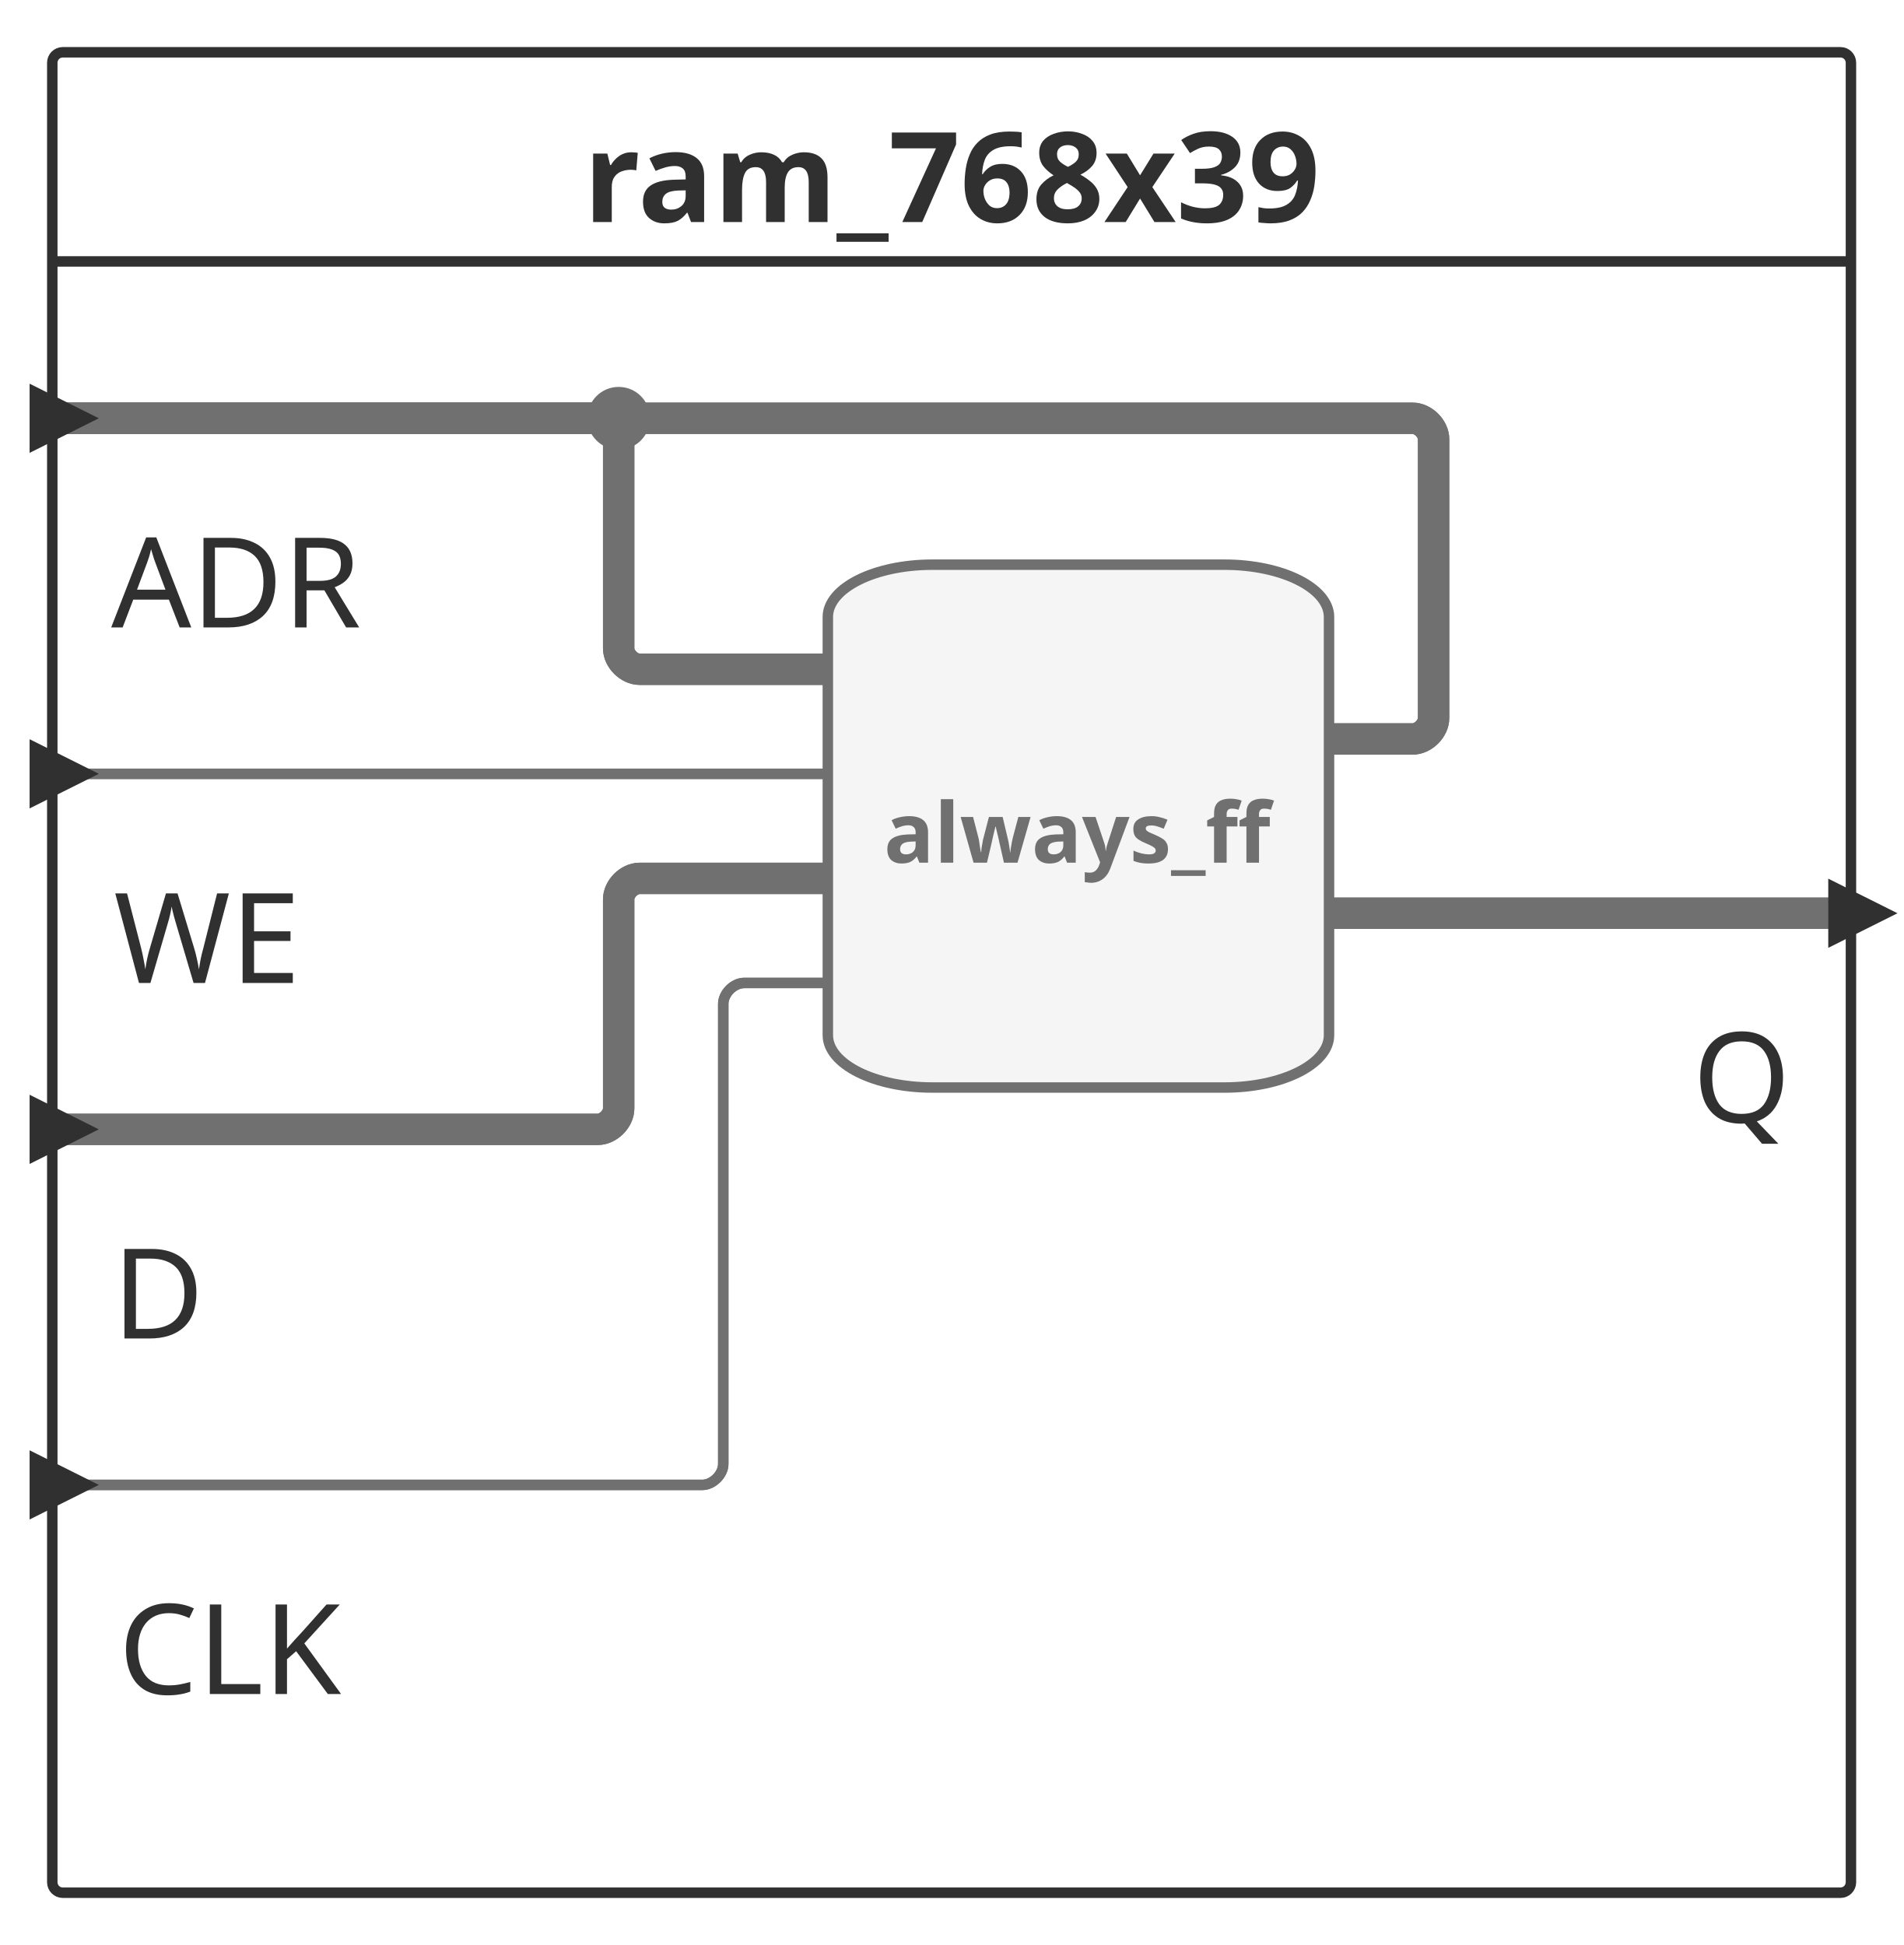
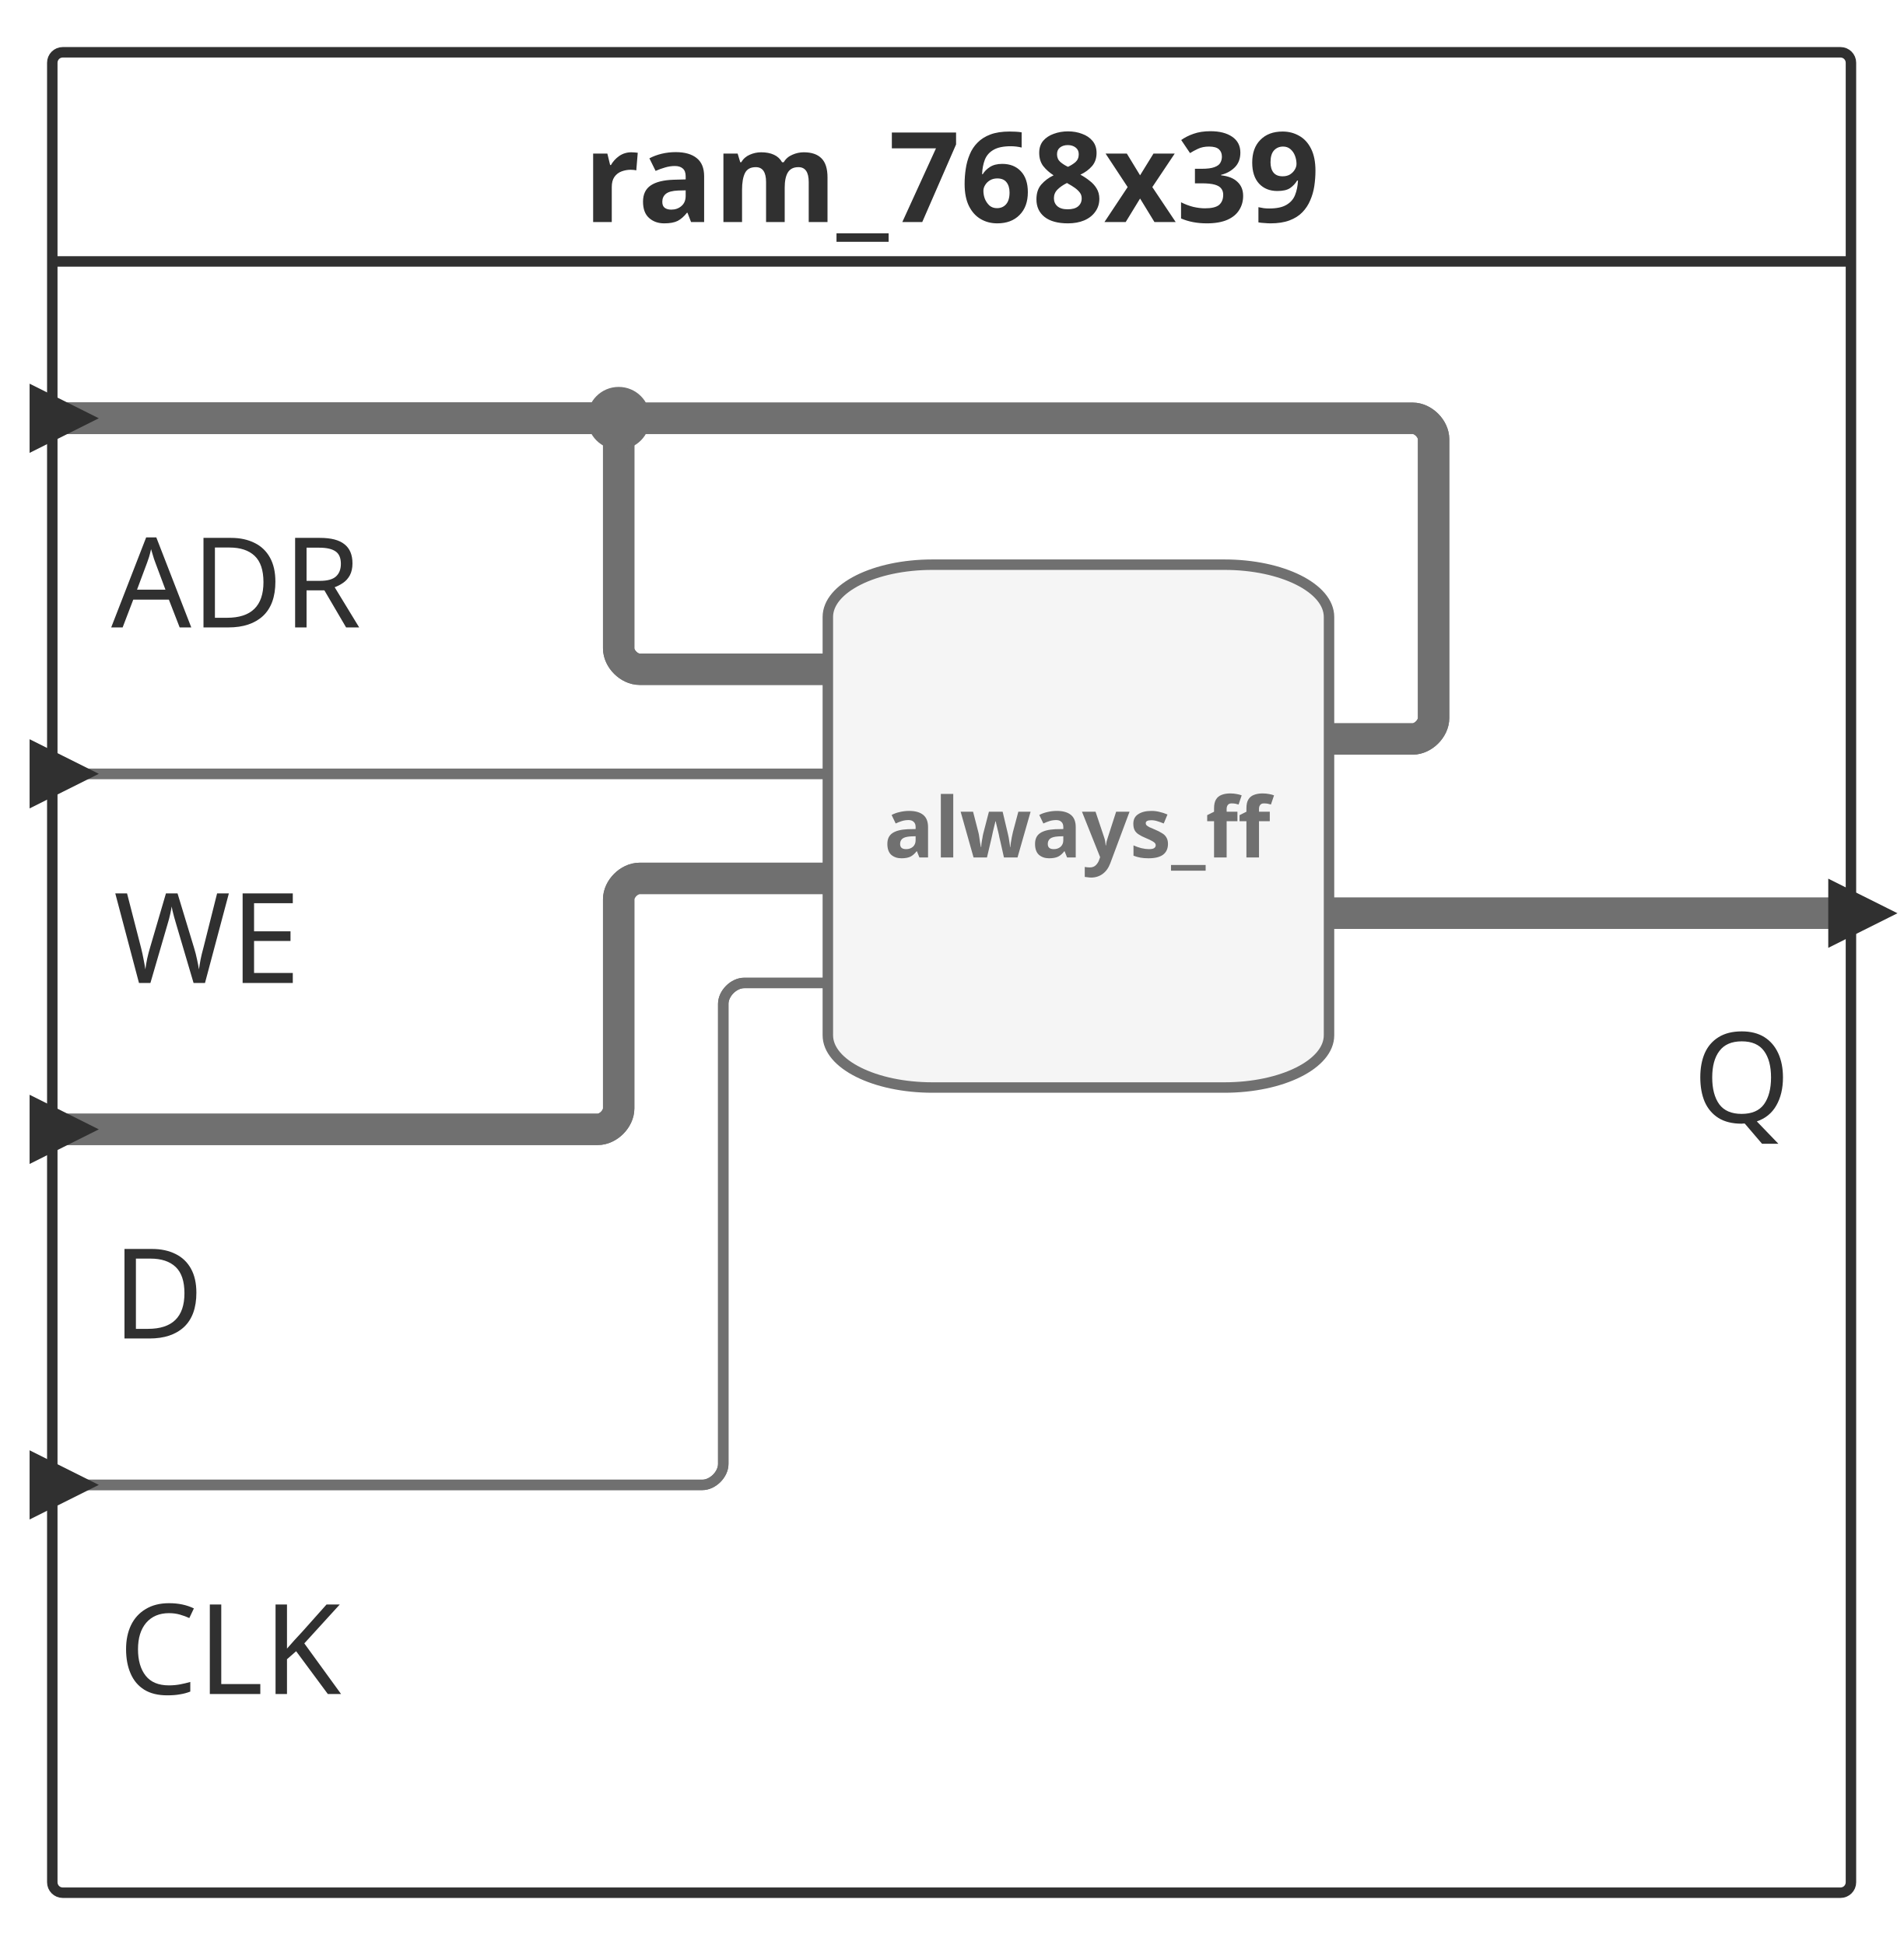
<svg xmlns="http://www.w3.org/2000/svg" id="sprotty_work.ram_768x39" class="sprotty-graph sprotty-block-diagram blockdiagram" style="font-family:&quot;Noto Sans&quot;, Helvetica, Arial, sans-serif;perspective-origin:0px 0px;transform-origin:0px 0px;" version="1.1" viewBox="7 7 181.984 186" width="181.984" height="186">
  <g transform="scale(1) translate(0,0)">
    <g id="sprotty_ArchitectureBlockImpl$ram_768x39" class="architecture" transform="translate(12, 12)">
      <g class="sprotty-block" style="fill:rgb(255, 255, 255);stroke:rgb(48, 48, 48);stroke-dasharray:0px;">
        <rect x="0" y="0" rx="1" ry="1" width="171.984" height="176" />
        <text x="85.992" y="12" class="sprotty-block-name" style="cursor:pointer;font-weight:700;perspective-origin:85.984px 0px;fill:rgb(48, 48, 48);stroke:rgba(0, 0, 0, 0);dominant-baseline:middle;text-anchor:middle;">ram_768x39</text>
        <line x1="0" y1="20" x2="171.984" y2="20" />
      </g>
      <g id="sprotty_ArchitectureBlockImpl$ram_768x39/AlwaysBlockImpl$null5/GPortImpl$ADROUT_to_ArchitectureBlockImpl$ram_768x39/BPortImpl$ADR" class="sprotty-edge thick edge" style="fill:none;stroke:rgb(112, 112, 112);stroke-linejoin:round;stroke-width:3px;">
        <g>
          <path d="M 122.078 65.667 L 130.078 65.667 C 131.078 65.667 132.078 64.667 132.078 63.667 L 132.078 37 C 132.078 36 131.078 35 130.078 35 L 0 35 " />
          <path d="M 122.078 65.667 L 130.078 65.667 C 131.078 65.667 132.078 64.667 132.078 63.667 L 132.078 37 C 132.078 36 131.078 35 130.078 35 L 0 35 " class="clickable" />
        </g>
      </g>
      <g id="sprotty_ArchitectureBlockImpl$ram_768x39/AlwaysBlockImpl$null5/GPortImpl$QOUT_to_ArchitectureBlockImpl$ram_768x39/BPortImpl$Q" class="sprotty-edge thick edge" style="fill:none;stroke:rgb(112, 112, 112);stroke-linejoin:round;stroke-width:3px;">
        <g>
          <path d="M 122.078 82.333 L 171.984 82.333 " />
          <path d="M 122.078 82.333 L 171.984 82.333 " class="clickable" />
        </g>
      </g>
      <g id="sprotty_ArchitectureBlockImpl$ram_768x39/BPortImpl$CLK_to_ArchitectureBlockImpl$ram_768x39/AlwaysBlockImpl$null5/GPortImpl$CLKIN" class="sprotty-edge edge" style="fill:none;stroke:rgb(112, 112, 112);stroke-linejoin:round;">
        <g>
          <path d="M 0 137 L 62.156 137 C 63.156 137 64.156 136 64.156 135 L 64.156 91 C 64.156 90 65.156 89 66.156 89 L 74.156 89 " />
          <path d="M 0 137 L 62.156 137 C 63.156 137 64.156 136 64.156 135 L 64.156 91 C 64.156 90 65.156 89 66.156 89 L 74.156 89 " class="clickable" />
        </g>
      </g>
      <g id="sprotty_ArchitectureBlockImpl$ram_768x39/BPortImpl$WE_to_ArchitectureBlockImpl$ram_768x39/AlwaysBlockImpl$null5/GPortImpl$WEIN" class="sprotty-edge edge" style="fill:none;stroke:rgb(112, 112, 112);stroke-linejoin:round;">
        <g>
          <path d="M 0 69 L 74.156 69 " />
          <path d="M 0 69 L 74.156 69 " class="clickable" />
        </g>
      </g>
      <g id="sprotty_ArchitectureBlockImpl$ram_768x39/BPortImpl$D_to_ArchitectureBlockImpl$ram_768x39/AlwaysBlockImpl$null5/GPortImpl$DIN" class="sprotty-edge thick edge" style="fill:none;stroke:rgb(112, 112, 112);stroke-linejoin:round;stroke-width:3px;">
        <g>
          <path d="M 0 103 L 52.156 103 C 53.156 103 54.156 102 54.156 101 L 54.156 81 C 54.156 80 55.156 79 56.156 79 L 74.156 79 " />
          <path d="M 0 103 L 52.156 103 C 53.156 103 54.156 102 54.156 101 L 54.156 81 C 54.156 80 55.156 79 56.156 79 L 74.156 79 " class="clickable" />
        </g>
      </g>
      <g id="sprotty_ArchitectureBlockImpl$ram_768x39/BPortImpl$ADR_to_ArchitectureBlockImpl$ram_768x39/AlwaysBlockImpl$null5/GPortImpl$ADRIN" class="sprotty-edge thick edge" style="fill:none;stroke:rgb(112, 112, 112);stroke-linejoin:round;stroke-width:3px;">
        <g>
          <path d="M 0 35 L 52.156 35 C 53.156 35 54.156 36 54.156 37 L 54.156 57 C 54.156 58 55.156 59 56.156 59 L 74.156 59 " />
          <path d="M 0 35 L 52.156 35 C 53.156 35 54.156 36 54.156 37 L 54.156 57 C 54.156 58 55.156 59 56.156 59 L 74.156 59 " class="clickable" />
        </g>
        <circle r="3" id="sprotty_ArchitectureBlockImpl$ram_768x39/BPortImpl$ADR_to_ArchitectureBlockImpl$ram_768x39/AlwaysBlockImpl$null5/GPortImpl$ADRIN/junction0" transform="translate(54.15625, 35)" class="sprotty-junction thick" style="fill:rgb(112, 112, 112);stroke:none;" />
      </g>
      <g id="sprotty_ArchitectureBlockImpl$ram_768x39/AlwaysBlockImpl$null5" class="statement" transform="translate(74.15625, 49)">
        <rect x="0" y="0" rx="10" ry="5" width="47.922" height="50" class="sprotty-node" style="fill:rgb(245, 245, 245);stroke:rgb(112, 112, 112);" />
-         <text class="clickable sprotty-label statementtype" id="sprotty_ArchitectureBlockImpl$ram_768x39/AlwaysBlockImpl$null5/labeltype" transform="translate(5, 19) translate(18.82812, 9.5)" style="cursor:default;font-size:8px;font-weight:700;perspective-origin:0.125px 0px;fill:rgb(112, 112, 112);text-anchor:middle;">always_ff</text>
+         <text class="clickable sprotty-label statementtype" id="sprotty_ArchitectureBlockImpl$ram_768x39/AlwaysBlockImpl$null5/labeltype" transform="translate(5, 19) translate(18.82812, 9)" style="cursor:default;font-size:8px;font-weight:700;perspective-origin:0.125px 0px;fill:rgb(112, 112, 112);text-anchor:middle;">always_ff</text>
        <g id="sprotty_ArchitectureBlockImpl$ram_768x39/AlwaysBlockImpl$null5/GPortImpl$ADRIN" class="sprotty-hidden hidden" transform="translate(0, 10)" style="display:block;height:0px;width:0px;" />
        <g id="sprotty_ArchitectureBlockImpl$ram_768x39/AlwaysBlockImpl$null5/GPortImpl$DIN" class="sprotty-hidden hidden" transform="translate(0, 30)" style="display:block;height:0px;width:0px;" />
        <g id="sprotty_ArchitectureBlockImpl$ram_768x39/AlwaysBlockImpl$null5/GPortImpl$WEIN" class="sprotty-hidden hidden" transform="translate(0, 20)" style="display:block;height:0px;width:0px;" />
        <g id="sprotty_ArchitectureBlockImpl$ram_768x39/AlwaysBlockImpl$null5/GPortImpl$CLKIN" class="sprotty-hidden hidden" transform="translate(0, 40)" style="display:block;height:0px;width:0px;" />
        <g id="sprotty_ArchitectureBlockImpl$ram_768x39/AlwaysBlockImpl$null5/GPortImpl$ADROUT" class="sprotty-hidden hidden" transform="translate(47.92188, 16.66667)" style="display:block;height:0px;width:0px;" />
        <g id="sprotty_ArchitectureBlockImpl$ram_768x39/AlwaysBlockImpl$null5/GPortImpl$QOUT" class="sprotty-hidden hidden" transform="translate(47.92188, 33.33333)" style="display:block;height:0px;width:0px;" />
      </g>
      <g id="sprotty_ArchitectureBlockImpl$ram_768x39/BPortImpl$WE" class="triangle" transform="translate(0, 69)">
        <path d="M 0,0 L 5,2.5 L 0,5 Z" transform="translate(-1.67, -2.5)" class="sprotty-port" style="fill:rgb(48, 48, 48);stroke:rgb(48, 48, 48);" />
        <text class="clickable sprotty-label port" id="sprotty_ArchitectureBlockImpl$ram_768x39/BPortImpl$WE/label" transform="translate(6, 6) translate(8.796875, 14)" style="cursor:default;font-size:12px;perspective-origin:0px 0px;fill:rgb(48, 48, 48);text-anchor:middle;">WE</text>
      </g>
      <g id="sprotty_ArchitectureBlockImpl$ram_768x39/BPortImpl$D" class="triangle" transform="translate(0, 103)">
        <path d="M 0,0 L 5,2.5 L 0,5 Z" transform="translate(-1.67, -2.5)" class="sprotty-port" style="fill:rgb(48, 48, 48);stroke:rgb(48, 48, 48);" />
        <text class="clickable sprotty-label port" id="sprotty_ArchitectureBlockImpl$ram_768x39/BPortImpl$D/label" transform="translate(6, 6) translate(4.125, 14)" style="cursor:default;font-size:12px;perspective-origin:0px 0px;fill:rgb(48, 48, 48);text-anchor:middle;">D</text>
      </g>
      <g id="sprotty_ArchitectureBlockImpl$ram_768x39/BPortImpl$ADR" class="triangle" transform="translate(0, 35)">
        <path d="M 0,0 L 5,2.5 L 0,5 Z" transform="translate(-1.67, -2.5)" class="sprotty-port" style="fill:rgb(48, 48, 48);stroke:rgb(48, 48, 48);" />
        <text class="clickable sprotty-label port" id="sprotty_ArchitectureBlockImpl$ram_768x39/BPortImpl$ADR/label" transform="translate(6, 6) translate(11.57812, 14)" style="cursor:default;font-size:12px;perspective-origin:0px 0px;fill:rgb(48, 48, 48);text-anchor:middle;">ADR</text>
      </g>
      <g id="sprotty_ArchitectureBlockImpl$ram_768x39/BPortImpl$CLK" class="triangle" transform="translate(0, 137)">
        <path d="M 0,0 L 5,2.5 L 0,5 Z" transform="translate(-1.67, -2.5)" class="sprotty-port" style="fill:rgb(48, 48, 48);stroke:rgb(48, 48, 48);" />
        <text class="clickable sprotty-label port" id="sprotty_ArchitectureBlockImpl$ram_768x39/BPortImpl$CLK/label" transform="translate(6, 6) translate(10.96875, 14)" style="cursor:default;font-size:12px;perspective-origin:0px 0px;fill:rgb(48, 48, 48);text-anchor:middle;">CLK</text>
      </g>
      <g id="sprotty_ArchitectureBlockImpl$ram_768x39/BPortImpl$Q" class="triangle" transform="translate(171.9844, 82.33333)">
        <path d="M 0,0 L 5,2.5 L 0,5 Z" transform="translate(-1.67, -2.5)" class="sprotty-port" style="fill:rgb(48, 48, 48);stroke:rgb(48, 48, 48);" />
        <text class="clickable sprotty-label port" id="sprotty_ArchitectureBlockImpl$ram_768x39/BPortImpl$Q/label" transform="translate(-14.90625, 6) translate(4.453125, 14)" style="cursor:default;font-size:12px;perspective-origin:0px 0px;fill:rgb(48, 48, 48);text-anchor:middle;">Q</text>
      </g>
    </g>
  </g>
</svg>
